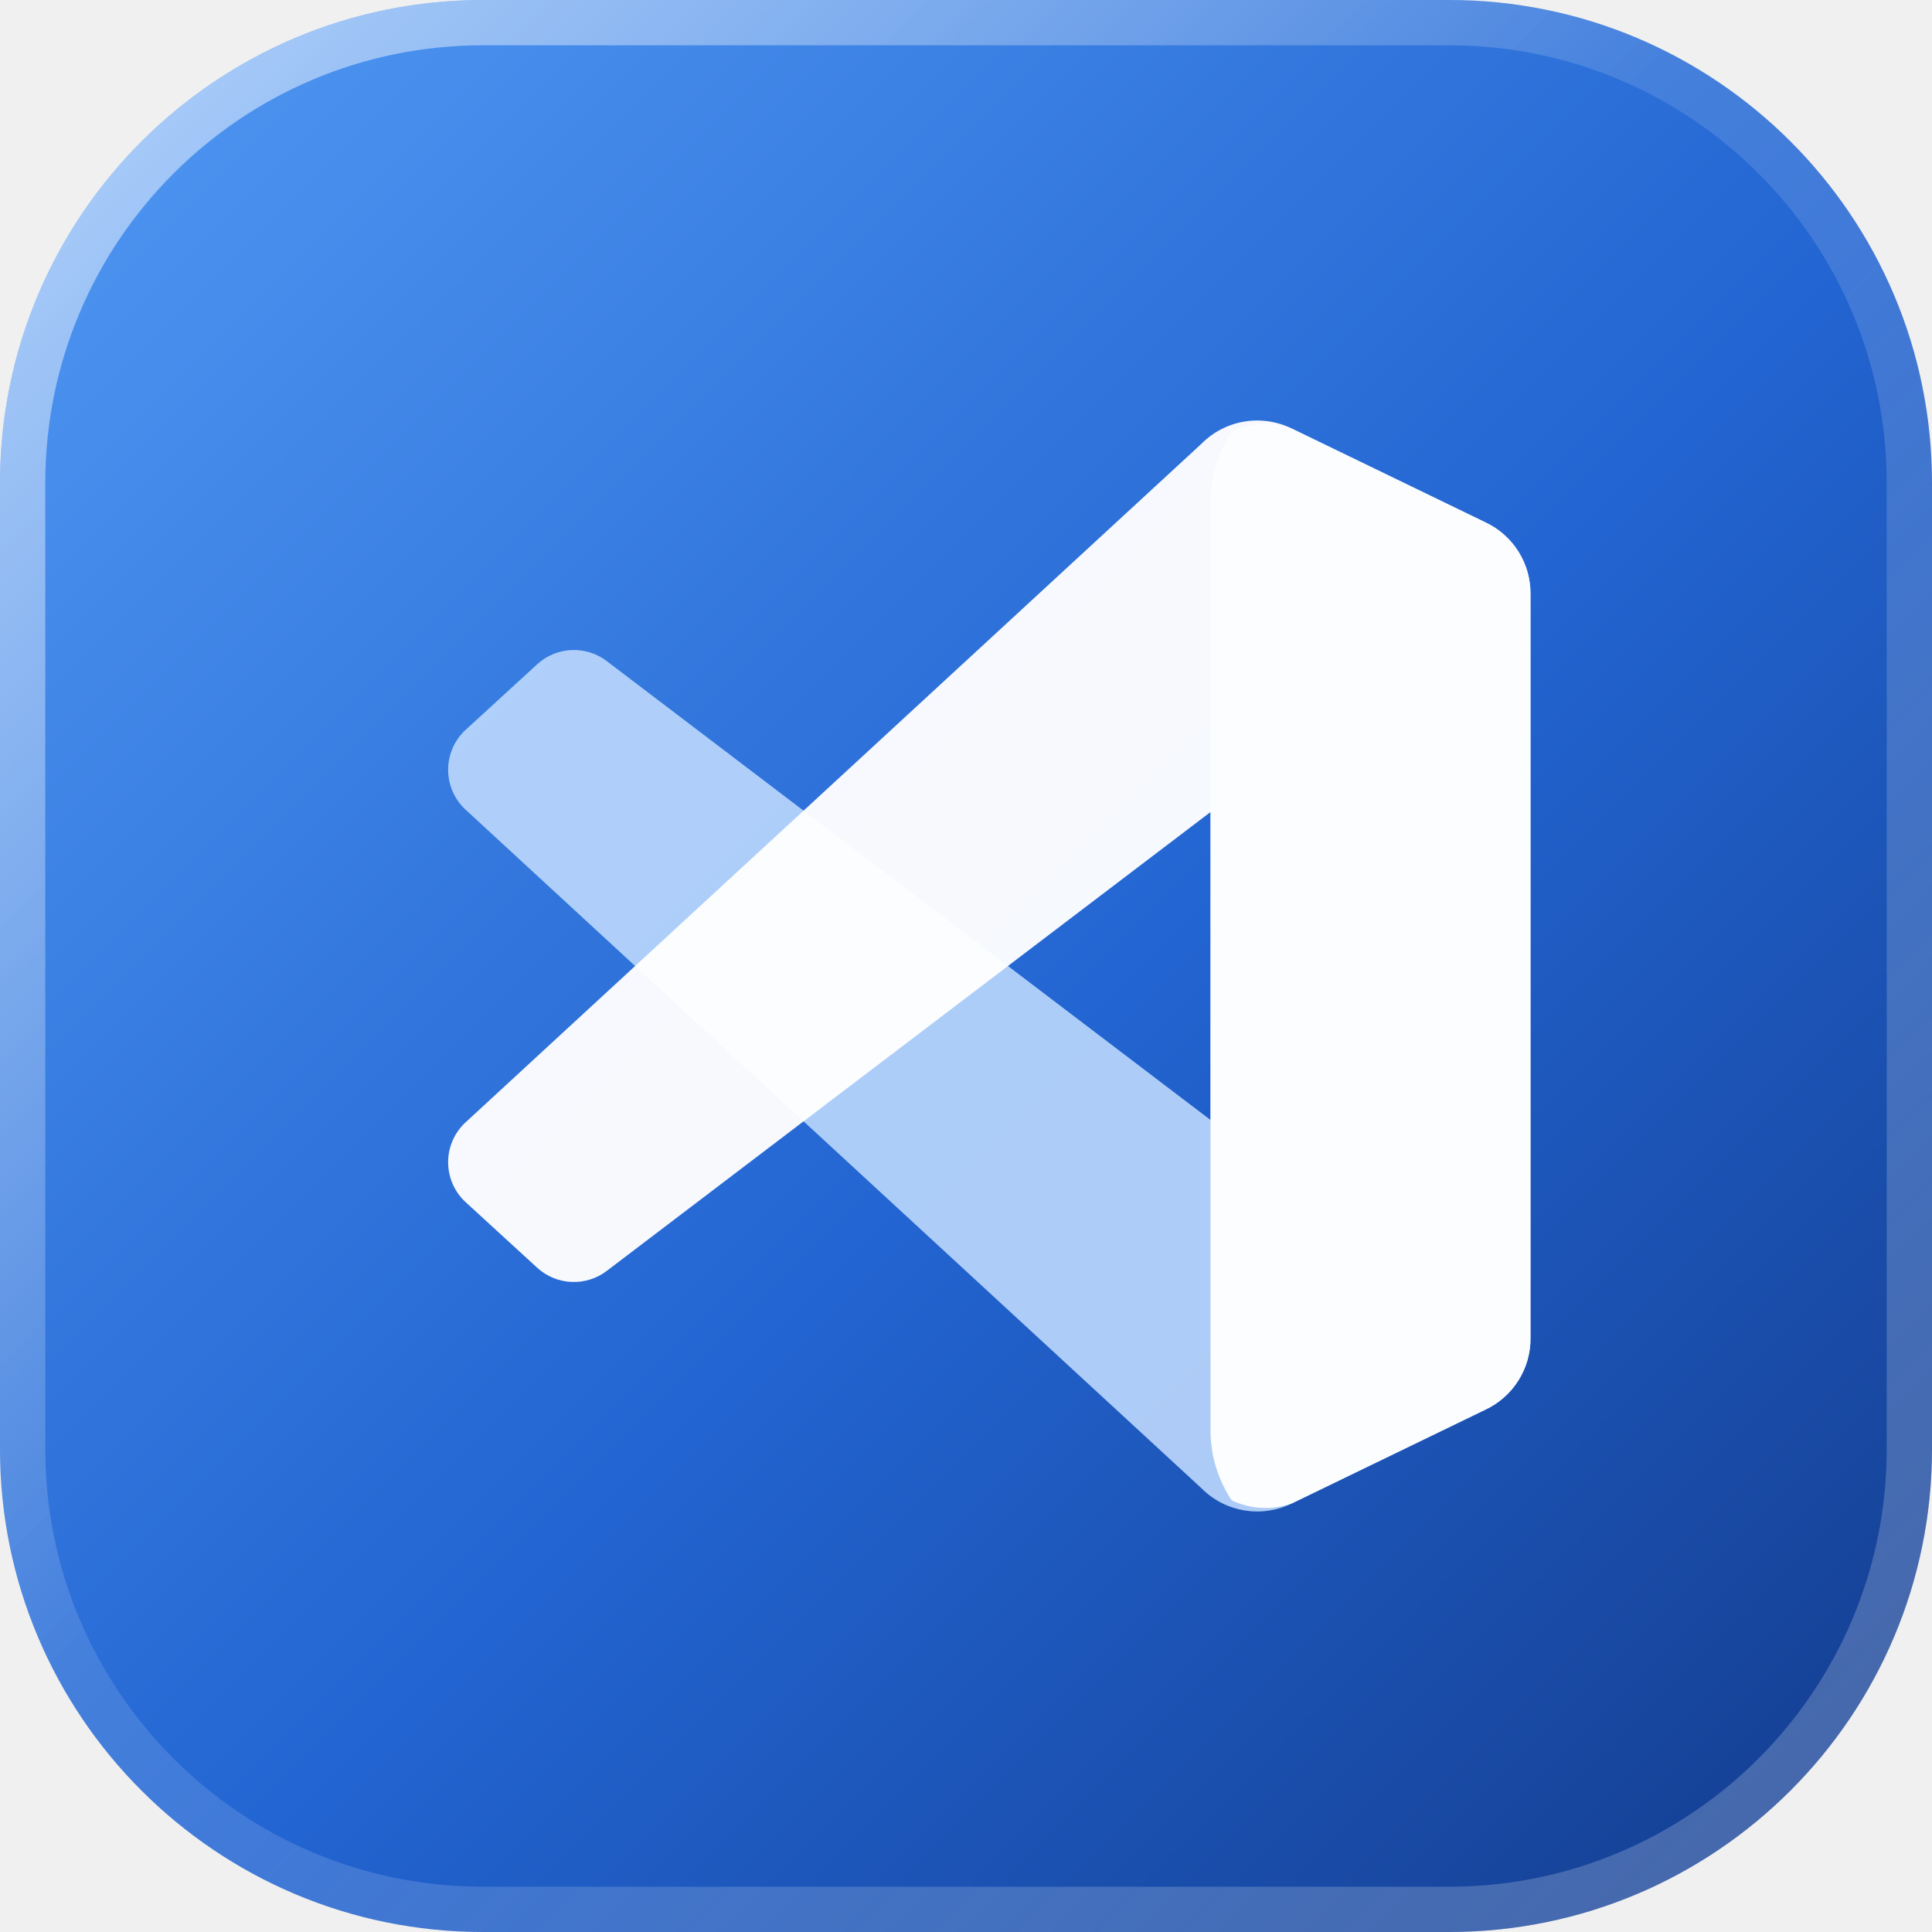
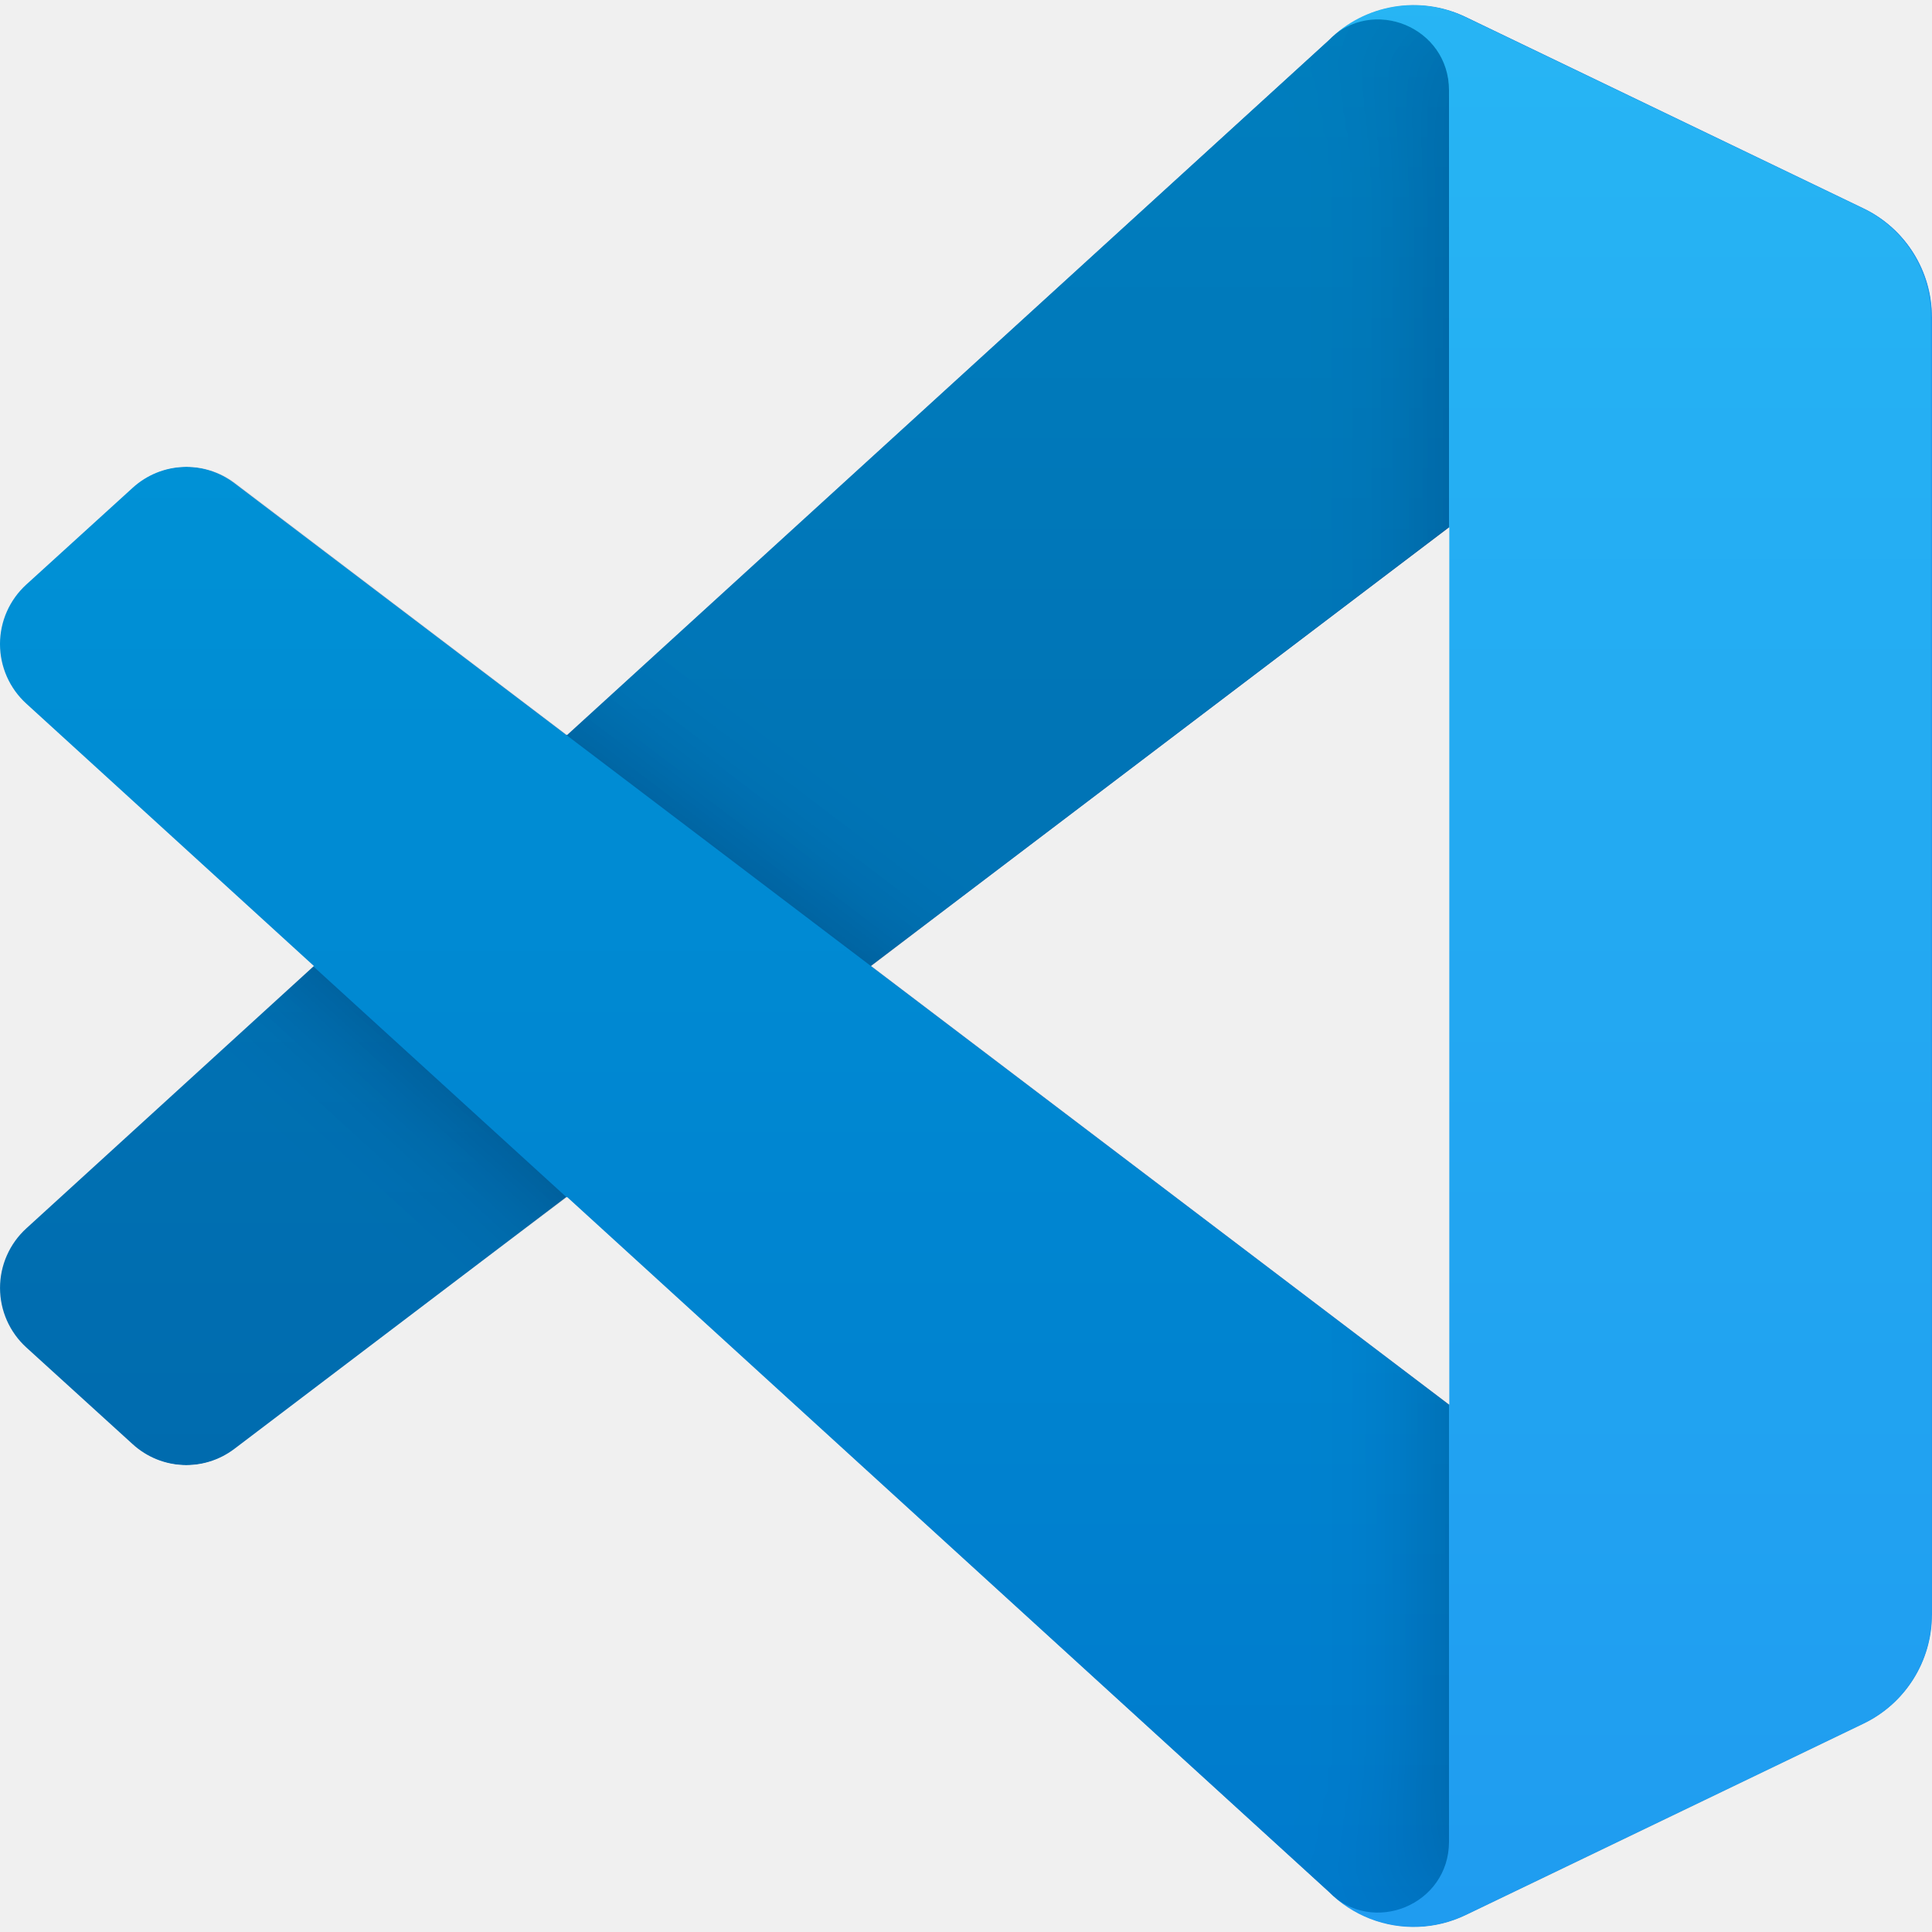
- <svg xmlns="http://www.w3.org/2000/svg" width="64" height="64" viewBox="0 0 64 64">
+ <svg xmlns="http://www.w3.org/2000/svg" viewBox="0 0 128 128">
+   <mask id="a" width="128" height="128" x="0" y="0" maskUnits="userSpaceOnUse" style="mask-type:alpha">
+     <path fill="#fff" fill-rule="evenodd" d="M90.767 127.126a7.968 7.968 0 0 0 6.35-.244l26.353-12.681a8 8 0 0 0 4.53-7.209V21.009a8 8 0 0 0-4.53-7.21L97.117 1.12a7.97 7.97 0 0 0-9.093 1.548l-50.45 46.026L15.6 32.013a5.328 5.328 0 0 0-6.807.302l-7.048 6.411a5.335 5.335 0 0 0-.006 7.888L20.796 64 1.74 81.387a5.336 5.336 0 0 0 .006 7.887l7.048 6.411a5.327 5.327 0 0 0 6.807.303l21.974-16.68 50.45 46.025a7.96 7.96 0 0 0 2.743 1.793Zm5.252-92.183L57.74 64l38.28 29.058V34.943Z" clip-rule="evenodd" />
+   </mask>
+   <g mask="url(#a)">
+     <path fill="#0065A9" d="M123.471 13.82 97.097 1.12A7.973 7.973 0 0 0 88 2.668L1.662 81.387a5.333 5.333 0 0 0 .006 7.887l7.052 6.411a5.333 5.333 0 0 0 6.811.303l103.971-78.875c3.488-2.646 8.498-.158 8.498 4.22v-.306a8.001 8.001 0 0 0-4.529-7.208Z" />
+     <g filter="url(#b)">
+       <path fill="#007ACC" d="m123.471 114.181-26.374 12.698A7.973 7.973 0 0 1 88 125.333L1.662 46.613a5.333 5.333 0 0 1 .006-7.887l7.052-6.411a5.333 5.333 0 0 1 6.811-.303l103.971 78.874c3.488 2.647 8.498.159 8.498-4.219v.306a8.001 8.001 0 0 1-4.529 7.208Z" />
+     </g>
+     <g filter="url(#c)">
+       <path fill="#1F9CF0" d="M97.098 126.882A7.977 7.977 0 0 1 88 125.333c2.952 2.952 8 .861 8-3.314V5.98c0-4.175-5.048-6.266-8-3.313a7.977 7.977 0 0 1 9.098-1.549L123.467 13.8A8 8 0 0 1 128 21.01v85.982a8 8 0 0 1-4.533 7.21l-26.369 12.681Z" />
+     </g>
+     <path fill="url(#d)" fill-rule="evenodd" d="M90.69 127.126a7.968 7.968 0 0 0 6.349-.244l26.353-12.681a8 8 0 0 0 4.53-7.21V21.009a8 8 0 0 0-4.53-7.21L97.039 1.12a7.97 7.97 0 0 0-9.093 1.548l-50.45 46.026-21.974-16.68a5.328 5.328 0 0 0-6.807.302l-7.048 6.411a5.336 5.336 0 0 0-.006 7.888L20.718 64 1.662 81.386a5.335 5.335 0 0 0 .006 7.888l7.048 6.411a5.328 5.328 0 0 0 6.807.303l21.975-16.681 50.45 46.026a7.959 7.959 0 0 0 2.742 1.793Zm5.252-92.184L57.662 64l38.28 29.057V34.943Z" clip-rule="evenodd" opacity="0.25" style="mix-blend-mode:overlay" />
+   </g>
  <defs>
-     <linearGradient id="bg" x1="0" y1="0" x2="1" y2="1">
-       <stop offset="0" stop-color="#539bf5" />
-       <stop offset=".55" stop-color="#2264d1" />
-       <stop offset="1" stop-color="#133a8a" />
-     </linearGradient>
-     <linearGradient id="rim" x1="0" y1="0" x2="1" y2="1">
-       <stop offset="0" stop-color="#fff" stop-opacity=".55" />
-       <stop offset=".45" stop-color="#fff" stop-opacity=".12" />
-       <stop offset="1" stop-color="#fff" stop-opacity=".22" />
+     <filter id="b" width="144.744" height="113.408" x="-8.411" y="22.594" color-interpolation-filters="sRGB" filterUnits="userSpaceOnUse">
+       <feFlood flood-opacity="0" result="BackgroundImageFix" />
+       <feColorMatrix in="SourceAlpha" result="hardAlpha" values="0 0 0 0 0 0 0 0 0 0 0 0 0 0 0 0 0 0 127 0" />
+       <feOffset />
+       <feGaussianBlur stdDeviation="4.167" />
+       <feColorMatrix values="0 0 0 0 0 0 0 0 0 0 0 0 0 0 0 0 0 0 0.25 0" />
+       <feBlend in2="BackgroundImageFix" mode="overlay" result="effect1_dropShadow_1_36" />
+       <feBlend in="SourceGraphic" in2="effect1_dropShadow_1_36" result="shape" />
+     </filter>
+     <filter id="c" width="56.667" height="144.007" x="79.667" y="-8.004" color-interpolation-filters="sRGB" filterUnits="userSpaceOnUse">
+       <feFlood flood-opacity="0" result="BackgroundImageFix" />
+       <feColorMatrix in="SourceAlpha" result="hardAlpha" values="0 0 0 0 0 0 0 0 0 0 0 0 0 0 0 0 0 0 127 0" />
+       <feOffset />
+       <feGaussianBlur stdDeviation="4.167" />
+       <feColorMatrix values="0 0 0 0 0 0 0 0 0 0 0 0 0 0 0 0 0 0 0.25 0" />
+       <feBlend in2="BackgroundImageFix" mode="overlay" result="effect1_dropShadow_1_36" />
+       <feBlend in="SourceGraphic" in2="effect1_dropShadow_1_36" result="shape" />
+     </filter>
+     <linearGradient id="d" x1="63.922" x2="63.922" y1="0.33" y2="127.67" gradientUnits="userSpaceOnUse">
+       <stop stop-color="#fff" />
+       <stop offset="1" stop-color="#fff" stop-opacity="0" />
    </linearGradient>
  </defs>
-   <rect width="64" height="64" rx="16" fill="url(#bg)" />
-   <rect x=".75" y=".75" width="62.5" height="62.5" rx="15.25" fill="none" stroke="url(#rim)" stroke-width="1.5" />
-   <path d="M40.8 14.3a2.6 2.6 0 0 1 2-.1l6.4 3.1a2.6 2.6 0 0 1 1.5 2.4v24.6a2.6 2.6 0 0 1-1.5 2.4l-6.4 3.1a2.6 2.6 0 0 1-3-.5L15.4 26.8a1.8 1.8 0 0 1 0-2.6l2.4-2.2a1.8 1.8 0 0 1 2.3-.1l20 15.2V16.6c0-.9.3-1.7.7-2.3Z" fill="#bfdbfe" opacity=".88" />
-   <path d="M40.8 49.7a2.6 2.6 0 0 0 2 .1l6.4-3.1a2.6 2.6 0 0 0 1.5-2.4V19.7a2.6 2.6 0 0 0-1.5-2.4l-6.4-3.1a2.6 2.6 0 0 0-3 .5L15.4 37.2a1.8 1.8 0 0 0 0 2.6l2.4 2.2a1.8 1.8 0 0 0 2.3.1l20-15.2v20.5c0 .9.3 1.7.7 2.3Z" fill="#ffffff" opacity=".96" />
</svg>
